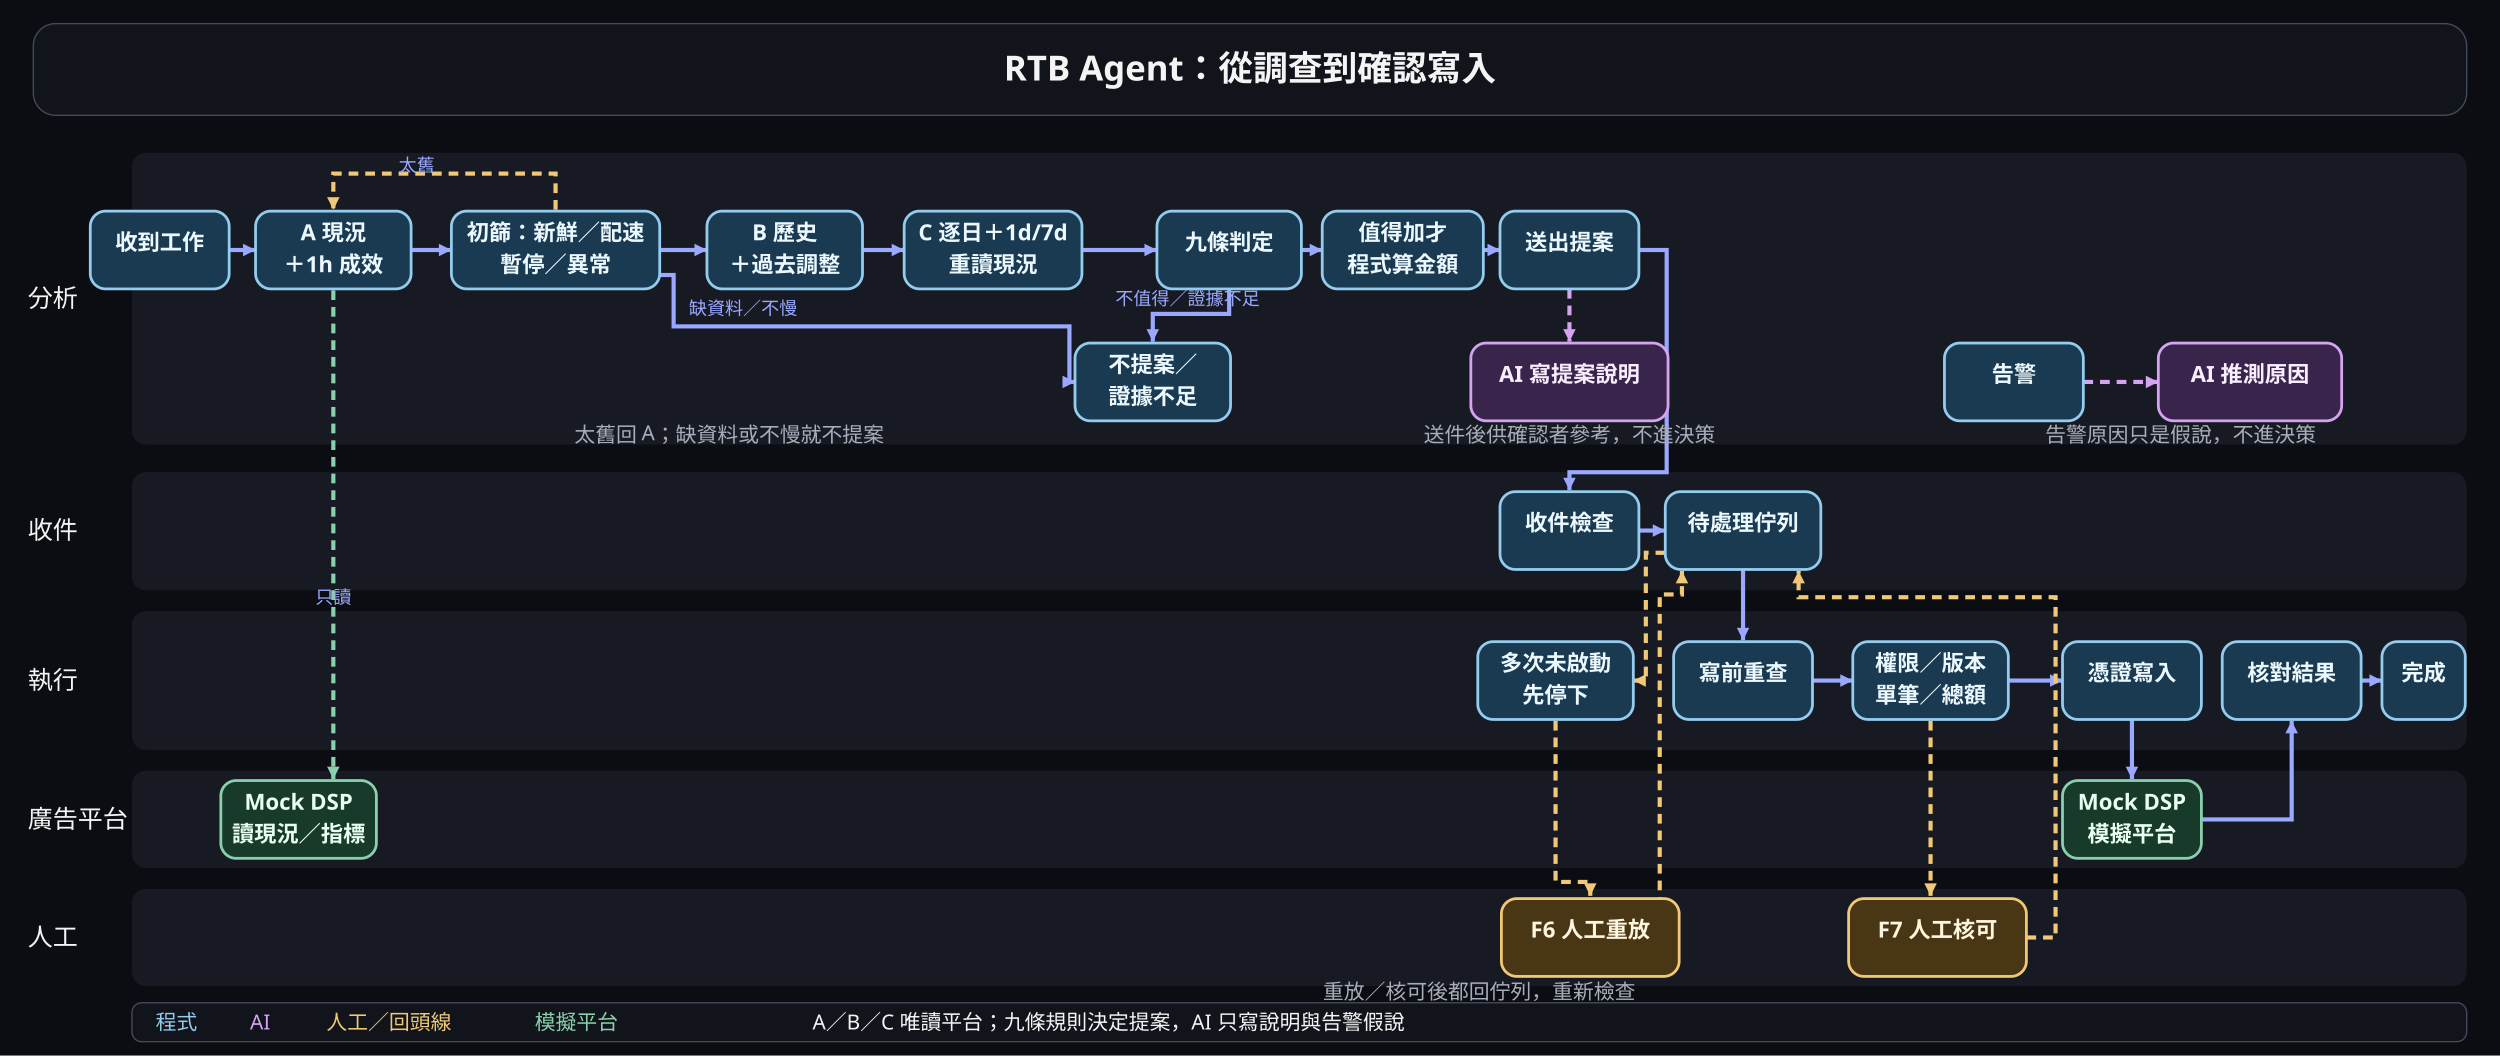
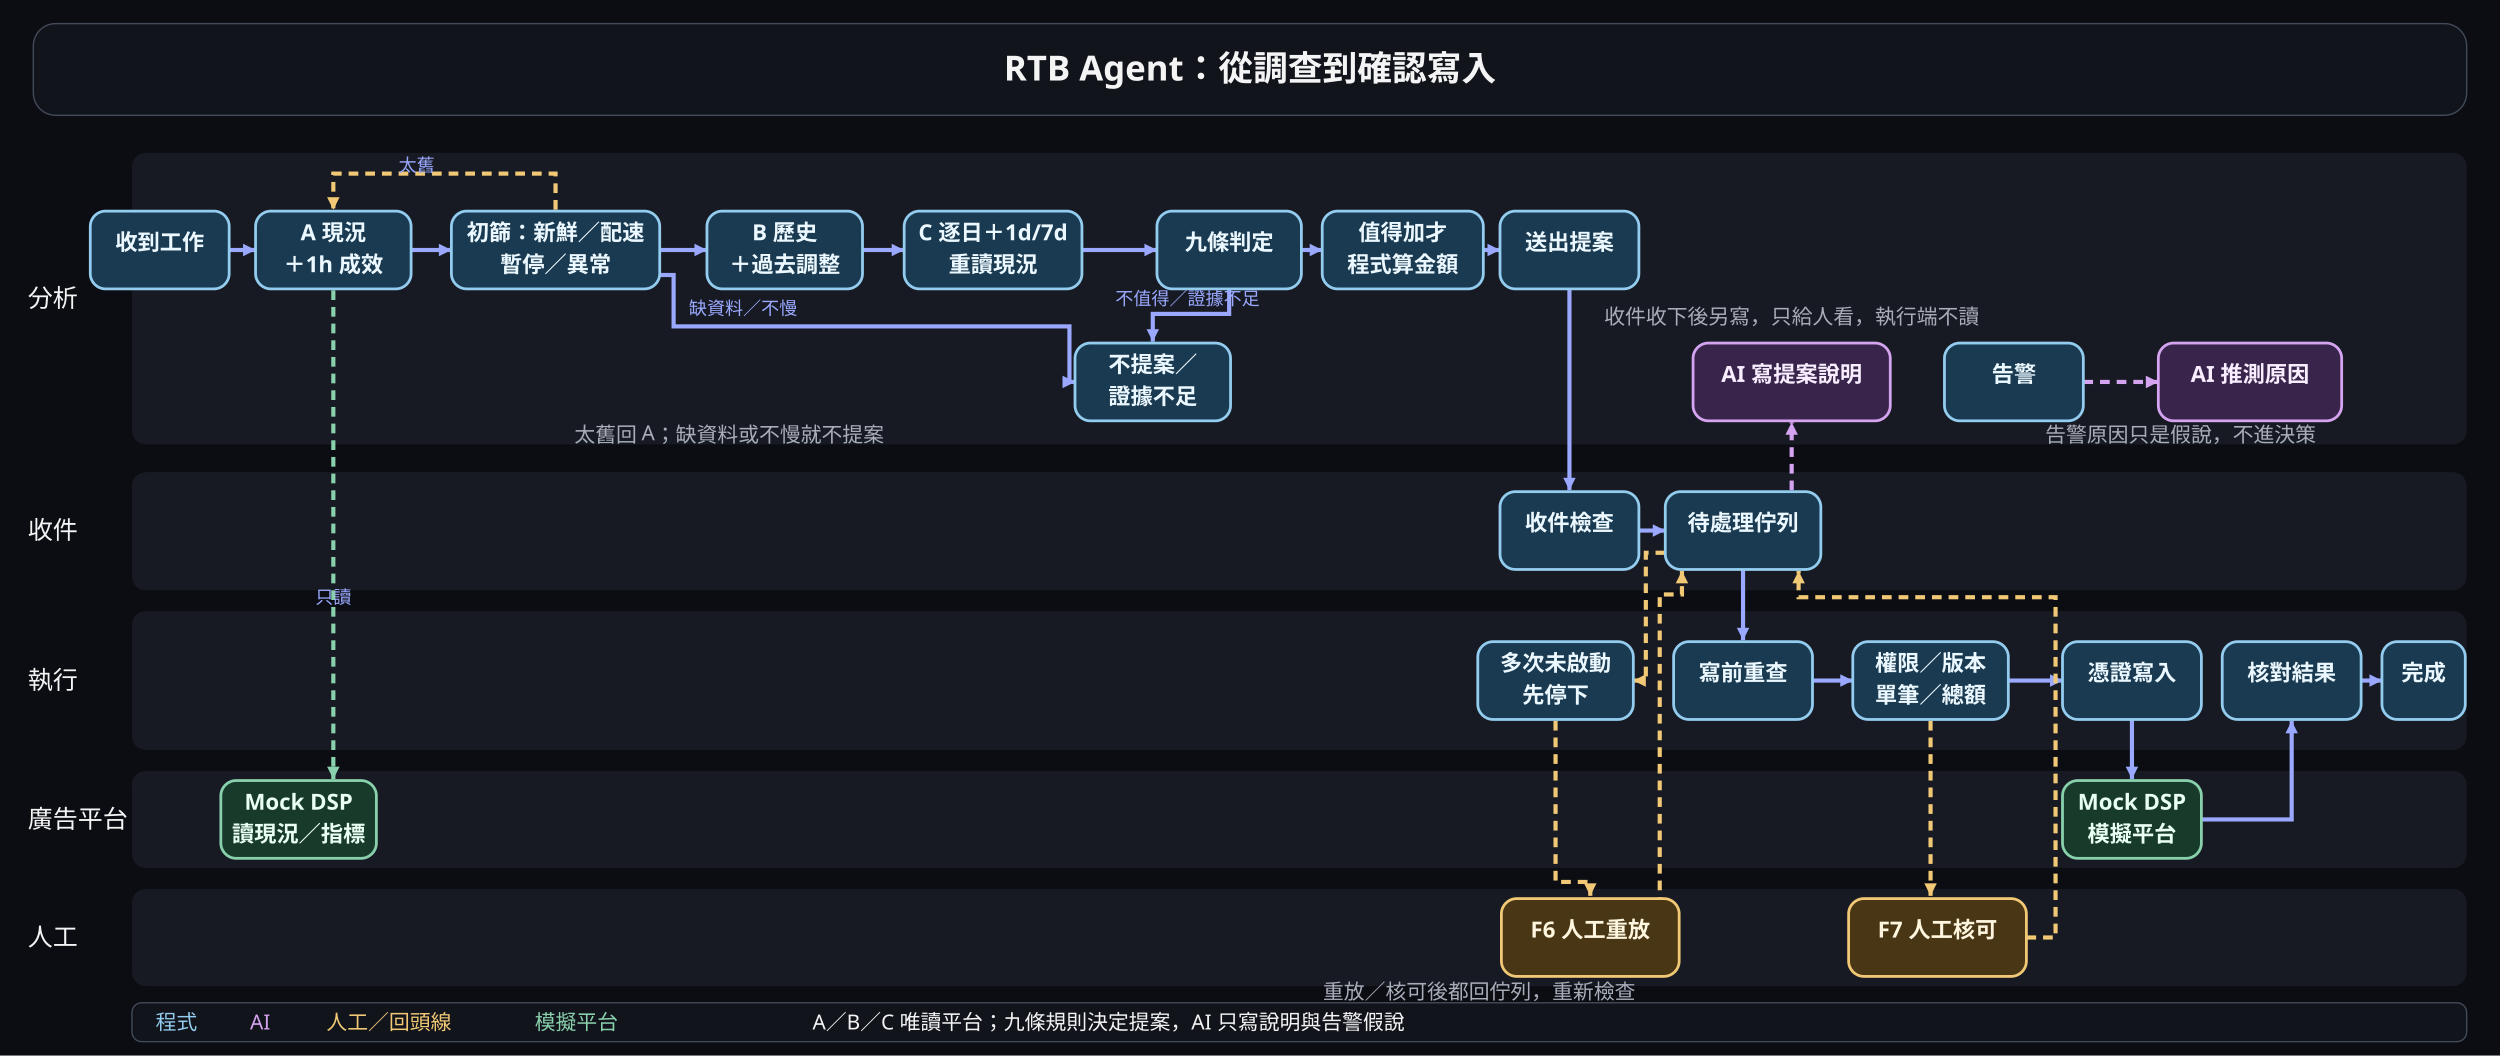
<svg xmlns="http://www.w3.org/2000/svg" width="1800" height="760" viewBox="0 0 1800 760" role="img" aria-labelledby="title desc" font-family="Hiragino Sans GB, sans-serif">
  <defs>
    <marker id="arrow-read" markerWidth="3" markerHeight="3" refX="8" refY="4" orient="auto" viewBox="0 0 8 8">
      <path d="M0 0L8 4L0 8Z" fill="#89d0ac" />
    </marker>
  </defs>
  <defs>
    <marker id="arrow-note" markerWidth="3" markerHeight="3" refX="8" refY="4" orient="auto" viewBox="0 0 8 8">
      <path d="M0 0L8 4L0 8Z" fill="#d5a4f0" />
    </marker>
  </defs>
  <defs>
    <marker id="arrow-main" markerWidth="3" markerHeight="3" refX="8" refY="4" orient="auto" viewBox="0 0 8 8">
      <path d="M0 0L8 4L0 8Z" fill="#9aa8ff" />
    </marker>
  </defs>
  <defs>
    <marker id="arrow-human" markerWidth="3" markerHeight="3" refX="8" refY="4" orient="auto" viewBox="0 0 8 8">
      <path d="M0 0L8 4L0 8Z" fill="#f1c875" />
    </marker>
  </defs>
  <defs>
    <marker id="arrow-branch" markerWidth="3" markerHeight="3" refX="8" refY="4" orient="auto" viewBox="0 0 8 8">
      <path d="M0 0L8 4L0 8Z" fill="#9aa8ff" />
    </marker>
  </defs>
  <defs>
    <marker id="arrow-back" markerWidth="3" markerHeight="3" refX="8" refY="4" orient="auto" viewBox="0 0 8 8">
      <path d="M0 0L8 4L0 8Z" fill="#f1c875" />
    </marker>
  </defs>
  <rect width="1800" height="760" fill="#0b0d12" />
  <rect x="24" y="17" width="1752" height="66" rx="16" fill="#11141b" stroke="#424958" />
  <text x="900" y="58" text-anchor="middle" fill="#f4f4f5" font-size="25" font-weight="700">RTB Agent：從調查到確認寫入</text>
  <rect x="95" y="110" width="1681" height="210" rx="10" fill="#171a22" />
  <text x="20" y="221" fill="#f4f4f5" font-size="18">分析</text>
  <rect x="95" y="340" width="1681" height="85" rx="10" fill="#171a22" />
  <text x="20" y="388" fill="#f4f4f5" font-size="18">收件</text>
  <rect x="95" y="440" width="1681" height="100" rx="10" fill="#171a22" />
  <text x="20" y="496" fill="#f4f4f5" font-size="18">執行</text>
  <rect x="95" y="555" width="1681" height="70" rx="10" fill="#171a22" />
  <text x="20" y="596" fill="#f4f4f5" font-size="18">廣告平台</text>
  <rect x="95" y="640" width="1681" height="70" rx="10" fill="#171a22" />
  <text x="20" y="681" fill="#f4f4f5" font-size="18">人工</text>
  <polyline points="165,180 184,180" fill="none" stroke="#9aa8ff" stroke-width="3" marker-end="url(#arrow-main)" />
  <polyline points="240,209 240,561" fill="none" stroke="#89d0ac" stroke-width="3" stroke-dasharray="7 5" marker-end="url(#arrow-read)" />
  <polyline points="296,180 325,180" fill="none" stroke="#9aa8ff" stroke-width="3" marker-end="url(#arrow-main)" />
  <polyline points="475,180 509,180" fill="none" stroke="#9aa8ff" stroke-width="3" marker-end="url(#arrow-main)" />
  <polyline points="400,151 400,125 240,125 240,151" fill="none" stroke="#f1c875" stroke-width="3" stroke-dasharray="7 5" marker-end="url(#arrow-back)" />
  <polyline points="475,198 485,198 485,235 770,235 770,275 774,275" fill="none" stroke="#9aa8ff" stroke-width="3" marker-end="url(#arrow-branch)" />
  <polyline points="621,180 651,180" fill="none" stroke="#9aa8ff" stroke-width="3" marker-end="url(#arrow-main)" />
  <polyline points="779,180 833,180" fill="none" stroke="#9aa8ff" stroke-width="3" marker-end="url(#arrow-main)" />
  <polyline points="885,208 885,226 830,226 830,246" fill="none" stroke="#9aa8ff" stroke-width="3" marker-end="url(#arrow-branch)" />
  <polyline points="937,180 952,180" fill="none" stroke="#9aa8ff" stroke-width="3" marker-end="url(#arrow-main)" />
  <polyline points="1068,180 1080,180" fill="none" stroke="#9aa8ff" stroke-width="3" marker-end="url(#arrow-main)" />
-   <polyline points="1130,208 1130,246" fill="none" stroke="#d5a4f0" stroke-width="3" stroke-dasharray="7 5" marker-end="url(#arrow-note)" />
+   <polyline points="1290,353 1290,304" fill="none" stroke="#d5a4f0" stroke-width="3" stroke-dasharray="7 5" marker-end="url(#arrow-note)" />
  <polyline points="1500,275 1554,275" fill="none" stroke="#d5a4f0" stroke-width="3" stroke-dasharray="7 5" marker-end="url(#arrow-note)" />
-   <polyline points="1180,180 1200,180 1200,340 1130,340 1130,353" fill="none" stroke="#9aa8ff" stroke-width="3" marker-end="url(#arrow-main)" />
+   <polyline points="1130,208 1130,353" fill="none" stroke="#9aa8ff" stroke-width="3" marker-end="url(#arrow-main)" />
  <polyline points="1180,382 1199,382" fill="none" stroke="#9aa8ff" stroke-width="3" marker-end="url(#arrow-main)" />
  <polyline points="1255,410 1255,461" fill="none" stroke="#9aa8ff" stroke-width="3" marker-end="url(#arrow-main)" />
  <polyline points="1305,490 1334,490" fill="none" stroke="#9aa8ff" stroke-width="3" marker-end="url(#arrow-main)" />
  <polyline points="1446,490 1485,490" fill="none" stroke="#9aa8ff" stroke-width="3" marker-end="url(#arrow-main)" />
  <polyline points="1535,518 1535,561" fill="none" stroke="#9aa8ff" stroke-width="3" marker-end="url(#arrow-main)" />
  <polyline points="1585,590 1650,590 1650,519" fill="none" stroke="#9aa8ff" stroke-width="3" marker-end="url(#arrow-main)" />
  <polyline points="1700,490 1715,490" fill="none" stroke="#9aa8ff" stroke-width="3" marker-end="url(#arrow-main)" />
  <polyline points="1199,398 1185,398 1185,490 1176,490" fill="none" stroke="#f1c875" stroke-width="3" stroke-dasharray="7 5" marker-end="url(#arrow-human)" />
  <polyline points="1120,519 1120,635 1145,635 1145,645" fill="none" stroke="#f1c875" stroke-width="3" stroke-dasharray="7 5" marker-end="url(#arrow-human)" />
  <polyline points="1209,675 1195,675 1195,428 1211,428 1211,411" fill="none" stroke="#f1c875" stroke-width="3" stroke-dasharray="7 5" marker-end="url(#arrow-human)" />
  <polyline points="1390,519 1390,645" fill="none" stroke="#f1c875" stroke-width="3" stroke-dasharray="7 5" marker-end="url(#arrow-human)" />
  <polyline points="1459,675 1480,675 1480,430 1295,430 1295,411" fill="none" stroke="#f1c875" stroke-width="3" stroke-dasharray="7 5" marker-end="url(#arrow-human)" />
  <rect x="65" y="152" width="100" height="56" rx="11" fill="#193a50" stroke="#93ccee" stroke-width="2" />
  <g fill="#ecf8ff" font-size="16" font-weight="700">
    <text x="115" y="180" text-anchor="middle">收到工作</text>
  </g>
  <rect x="184" y="152" width="112" height="56" rx="11" fill="#193a50" stroke="#93ccee" stroke-width="2" />
  <g fill="#ecf8ff" font-size="16" font-weight="700">
    <text x="240" y="173" text-anchor="middle">A 現況</text>
    <text x="240" y="196" text-anchor="middle">＋1h 成效</text>
  </g>
  <rect x="325" y="152" width="150" height="56" rx="11" fill="#193a50" stroke="#93ccee" stroke-width="2" />
  <g fill="#ecf8ff" font-size="16" font-weight="700">
    <text x="400" y="173" text-anchor="middle">初篩：新鮮／配速</text>
    <text x="400" y="196" text-anchor="middle">暫停／異常</text>
  </g>
  <rect x="509" y="152" width="112" height="56" rx="11" fill="#193a50" stroke="#93ccee" stroke-width="2" />
  <g fill="#ecf8ff" font-size="16" font-weight="700">
    <text x="565" y="173" text-anchor="middle">B 歷史</text>
    <text x="565" y="196" text-anchor="middle">＋過去調整</text>
  </g>
  <rect x="651" y="152" width="128" height="56" rx="11" fill="#193a50" stroke="#93ccee" stroke-width="2" />
  <g fill="#ecf8ff" font-size="16" font-weight="700">
    <text x="715" y="173" text-anchor="middle">C 逐日＋1d/7d</text>
    <text x="715" y="196" text-anchor="middle">重讀現況</text>
  </g>
  <rect x="833" y="152" width="104" height="56" rx="11" fill="#193a50" stroke="#93ccee" stroke-width="2" />
  <g fill="#ecf8ff" font-size="16" font-weight="700">
    <text x="885" y="180" text-anchor="middle">九條判定</text>
  </g>
  <rect x="952" y="152" width="116" height="56" rx="11" fill="#193a50" stroke="#93ccee" stroke-width="2" />
  <g fill="#ecf8ff" font-size="16" font-weight="700">
    <text x="1010" y="173" text-anchor="middle">值得加才</text>
    <text x="1010" y="196" text-anchor="middle">程式算金額</text>
  </g>
  <rect x="1080" y="152" width="100" height="56" rx="11" fill="#193a50" stroke="#93ccee" stroke-width="2" />
  <g fill="#ecf8ff" font-size="16" font-weight="700">
    <text x="1130" y="180" text-anchor="middle">送出提案</text>
  </g>
  <rect x="774" y="247" width="112" height="56" rx="11" fill="#193a50" stroke="#93ccee" stroke-width="2" />
  <g fill="#ecf8ff" font-size="16" font-weight="700">
    <text x="830" y="268" text-anchor="middle">不提案／</text>
    <text x="830" y="291" text-anchor="middle">證據不足</text>
  </g>
-   <rect x="1059" y="247" width="142" height="56" rx="11" fill="#39254b" stroke="#d5a4f0" stroke-width="2" />
+   <rect x="1219" y="247" width="142" height="56" rx="11" fill="#39254b" stroke="#d5a4f0" stroke-width="2" />
  <g fill="#f8eeff" font-size="16" font-weight="700">
-     <text x="1130" y="275" text-anchor="middle">AI 寫提案說明</text>
+     <text x="1290" y="275" text-anchor="middle">AI 寫提案說明</text>
  </g>
  <rect x="1400" y="247" width="100" height="56" rx="11" fill="#193a50" stroke="#93ccee" stroke-width="2" />
  <g fill="#ecf8ff" font-size="16" font-weight="700">
    <text x="1450" y="275" text-anchor="middle">告警</text>
  </g>
  <rect x="1554" y="247" width="132" height="56" rx="11" fill="#39254b" stroke="#d5a4f0" stroke-width="2" />
  <g fill="#f8eeff" font-size="16" font-weight="700">
    <text x="1620" y="275" text-anchor="middle">AI 推測原因</text>
  </g>
  <rect x="1080" y="354" width="100" height="56" rx="11" fill="#193a50" stroke="#93ccee" stroke-width="2" />
  <g fill="#ecf8ff" font-size="16" font-weight="700">
    <text x="1130" y="382" text-anchor="middle">收件檢查</text>
  </g>
  <rect x="1199" y="354" width="112" height="56" rx="11" fill="#193a50" stroke="#93ccee" stroke-width="2" />
  <g fill="#ecf8ff" font-size="16" font-weight="700">
    <text x="1255" y="382" text-anchor="middle">待處理佇列</text>
  </g>
  <rect x="1064" y="462" width="112" height="56" rx="11" fill="#193a50" stroke="#93ccee" stroke-width="2" />
  <g fill="#ecf8ff" font-size="16" font-weight="700">
    <text x="1120" y="483" text-anchor="middle">多次未啟動</text>
    <text x="1120" y="506" text-anchor="middle">先停下</text>
  </g>
  <rect x="1205" y="462" width="100" height="56" rx="11" fill="#193a50" stroke="#93ccee" stroke-width="2" />
  <g fill="#ecf8ff" font-size="16" font-weight="700">
    <text x="1255" y="490" text-anchor="middle">寫前重查</text>
  </g>
  <rect x="1334" y="462" width="112" height="56" rx="11" fill="#193a50" stroke="#93ccee" stroke-width="2" />
  <g fill="#ecf8ff" font-size="16" font-weight="700">
    <text x="1390" y="483" text-anchor="middle">權限／版本</text>
    <text x="1390" y="506" text-anchor="middle">單筆／總額</text>
  </g>
  <rect x="1485" y="462" width="100" height="56" rx="11" fill="#193a50" stroke="#93ccee" stroke-width="2" />
  <g fill="#ecf8ff" font-size="16" font-weight="700">
    <text x="1535" y="490" text-anchor="middle">憑證寫入</text>
  </g>
  <rect x="1600" y="462" width="100" height="56" rx="11" fill="#193a50" stroke="#93ccee" stroke-width="2" />
  <g fill="#ecf8ff" font-size="16" font-weight="700">
    <text x="1650" y="490" text-anchor="middle">核對結果</text>
  </g>
  <rect x="1715" y="462" width="60" height="56" rx="11" fill="#193a50" stroke="#93ccee" stroke-width="2" />
  <g fill="#ecf8ff" font-size="16" font-weight="700">
    <text x="1745" y="490" text-anchor="middle">完成</text>
  </g>
  <rect x="1485" y="562" width="100" height="56" rx="11" fill="#173a2b" stroke="#89d0ac" stroke-width="2" />
  <g fill="#e8fff1" font-size="16" font-weight="700">
    <text x="1535" y="583" text-anchor="middle">Mock DSP</text>
    <text x="1535" y="606" text-anchor="middle">模擬平台</text>
  </g>
  <rect x="159" y="562" width="112" height="56" rx="11" fill="#173a2b" stroke="#89d0ac" stroke-width="2" />
  <g fill="#e8fff1" font-size="16" font-weight="700">
    <text x="215" y="583" text-anchor="middle">Mock DSP</text>
    <text x="215" y="606" text-anchor="middle">讀現況／指標</text>
  </g>
  <rect x="1081" y="647" width="128" height="56" rx="11" fill="#493614" stroke="#f1c875" stroke-width="2" />
  <g fill="#fff6df" font-size="16" font-weight="700">
    <text x="1145" y="675" text-anchor="middle">F6 人工重放</text>
  </g>
  <rect x="1331" y="647" width="128" height="56" rx="11" fill="#493614" stroke="#f1c875" stroke-width="2" />
  <g fill="#fff6df" font-size="16" font-weight="700">
    <text x="1395" y="675" text-anchor="middle">F7 人工核可</text>
  </g>
  <text x="525" y="313" text-anchor="middle" dominant-baseline="middle" fill="#a8adb9" font-size="15">太舊回 A；缺資料或不慢就不提案</text>
-   <text x="1130" y="313" text-anchor="middle" dominant-baseline="middle" fill="#a8adb9" font-size="15">送件後供確認者參考，不進決策</text>
+   <text x="1290" y="228" text-anchor="middle" dominant-baseline="middle" fill="#a8adb9" font-size="15">收件收下後另寫，只給人看，執行端不讀</text>
  <text x="1570" y="313" text-anchor="middle" dominant-baseline="middle" fill="#a8adb9" font-size="15">告警原因只是假說，不進決策</text>
  <text x="1065" y="714" text-anchor="middle" dominant-baseline="middle" fill="#a8adb9" font-size="15">重放／核可後都回佇列，重新檢查</text>
  <text x="300" y="119" text-anchor="middle" dominant-baseline="middle" fill="#9aa8ff" font-size="13">太舊</text>
  <text x="535" y="222" text-anchor="middle" dominant-baseline="middle" fill="#9aa8ff" font-size="13">缺資料／不慢</text>
  <text x="855" y="215" text-anchor="middle" dominant-baseline="middle" fill="#9aa8ff" font-size="13">不值得／證據不足</text>
  <text x="240" y="430" text-anchor="middle" dominant-baseline="middle" fill="#9aa8ff" font-size="13">只讀</text>
  <rect x="95" y="722" width="1681" height="28" rx="7" fill="#11141b" stroke="#424958" />
  <text x="112" y="736" dominant-baseline="middle" fill="#93ccee" font-size="15">程式</text>
  <text x="180" y="736" dominant-baseline="middle" fill="#d5a4f0" font-size="15">AI</text>
  <text x="235" y="736" dominant-baseline="middle" fill="#f1c875" font-size="15">人工／回頭線</text>
  <text x="385" y="736" dominant-baseline="middle" fill="#89d0ac" font-size="15">模擬平台</text>
  <text x="585" y="736" dominant-baseline="middle" fill="#f4f4f5" font-size="15">A／B／C 唯讀平台；九條規則決定提案，AI 只寫說明與告警假說</text>
</svg>
